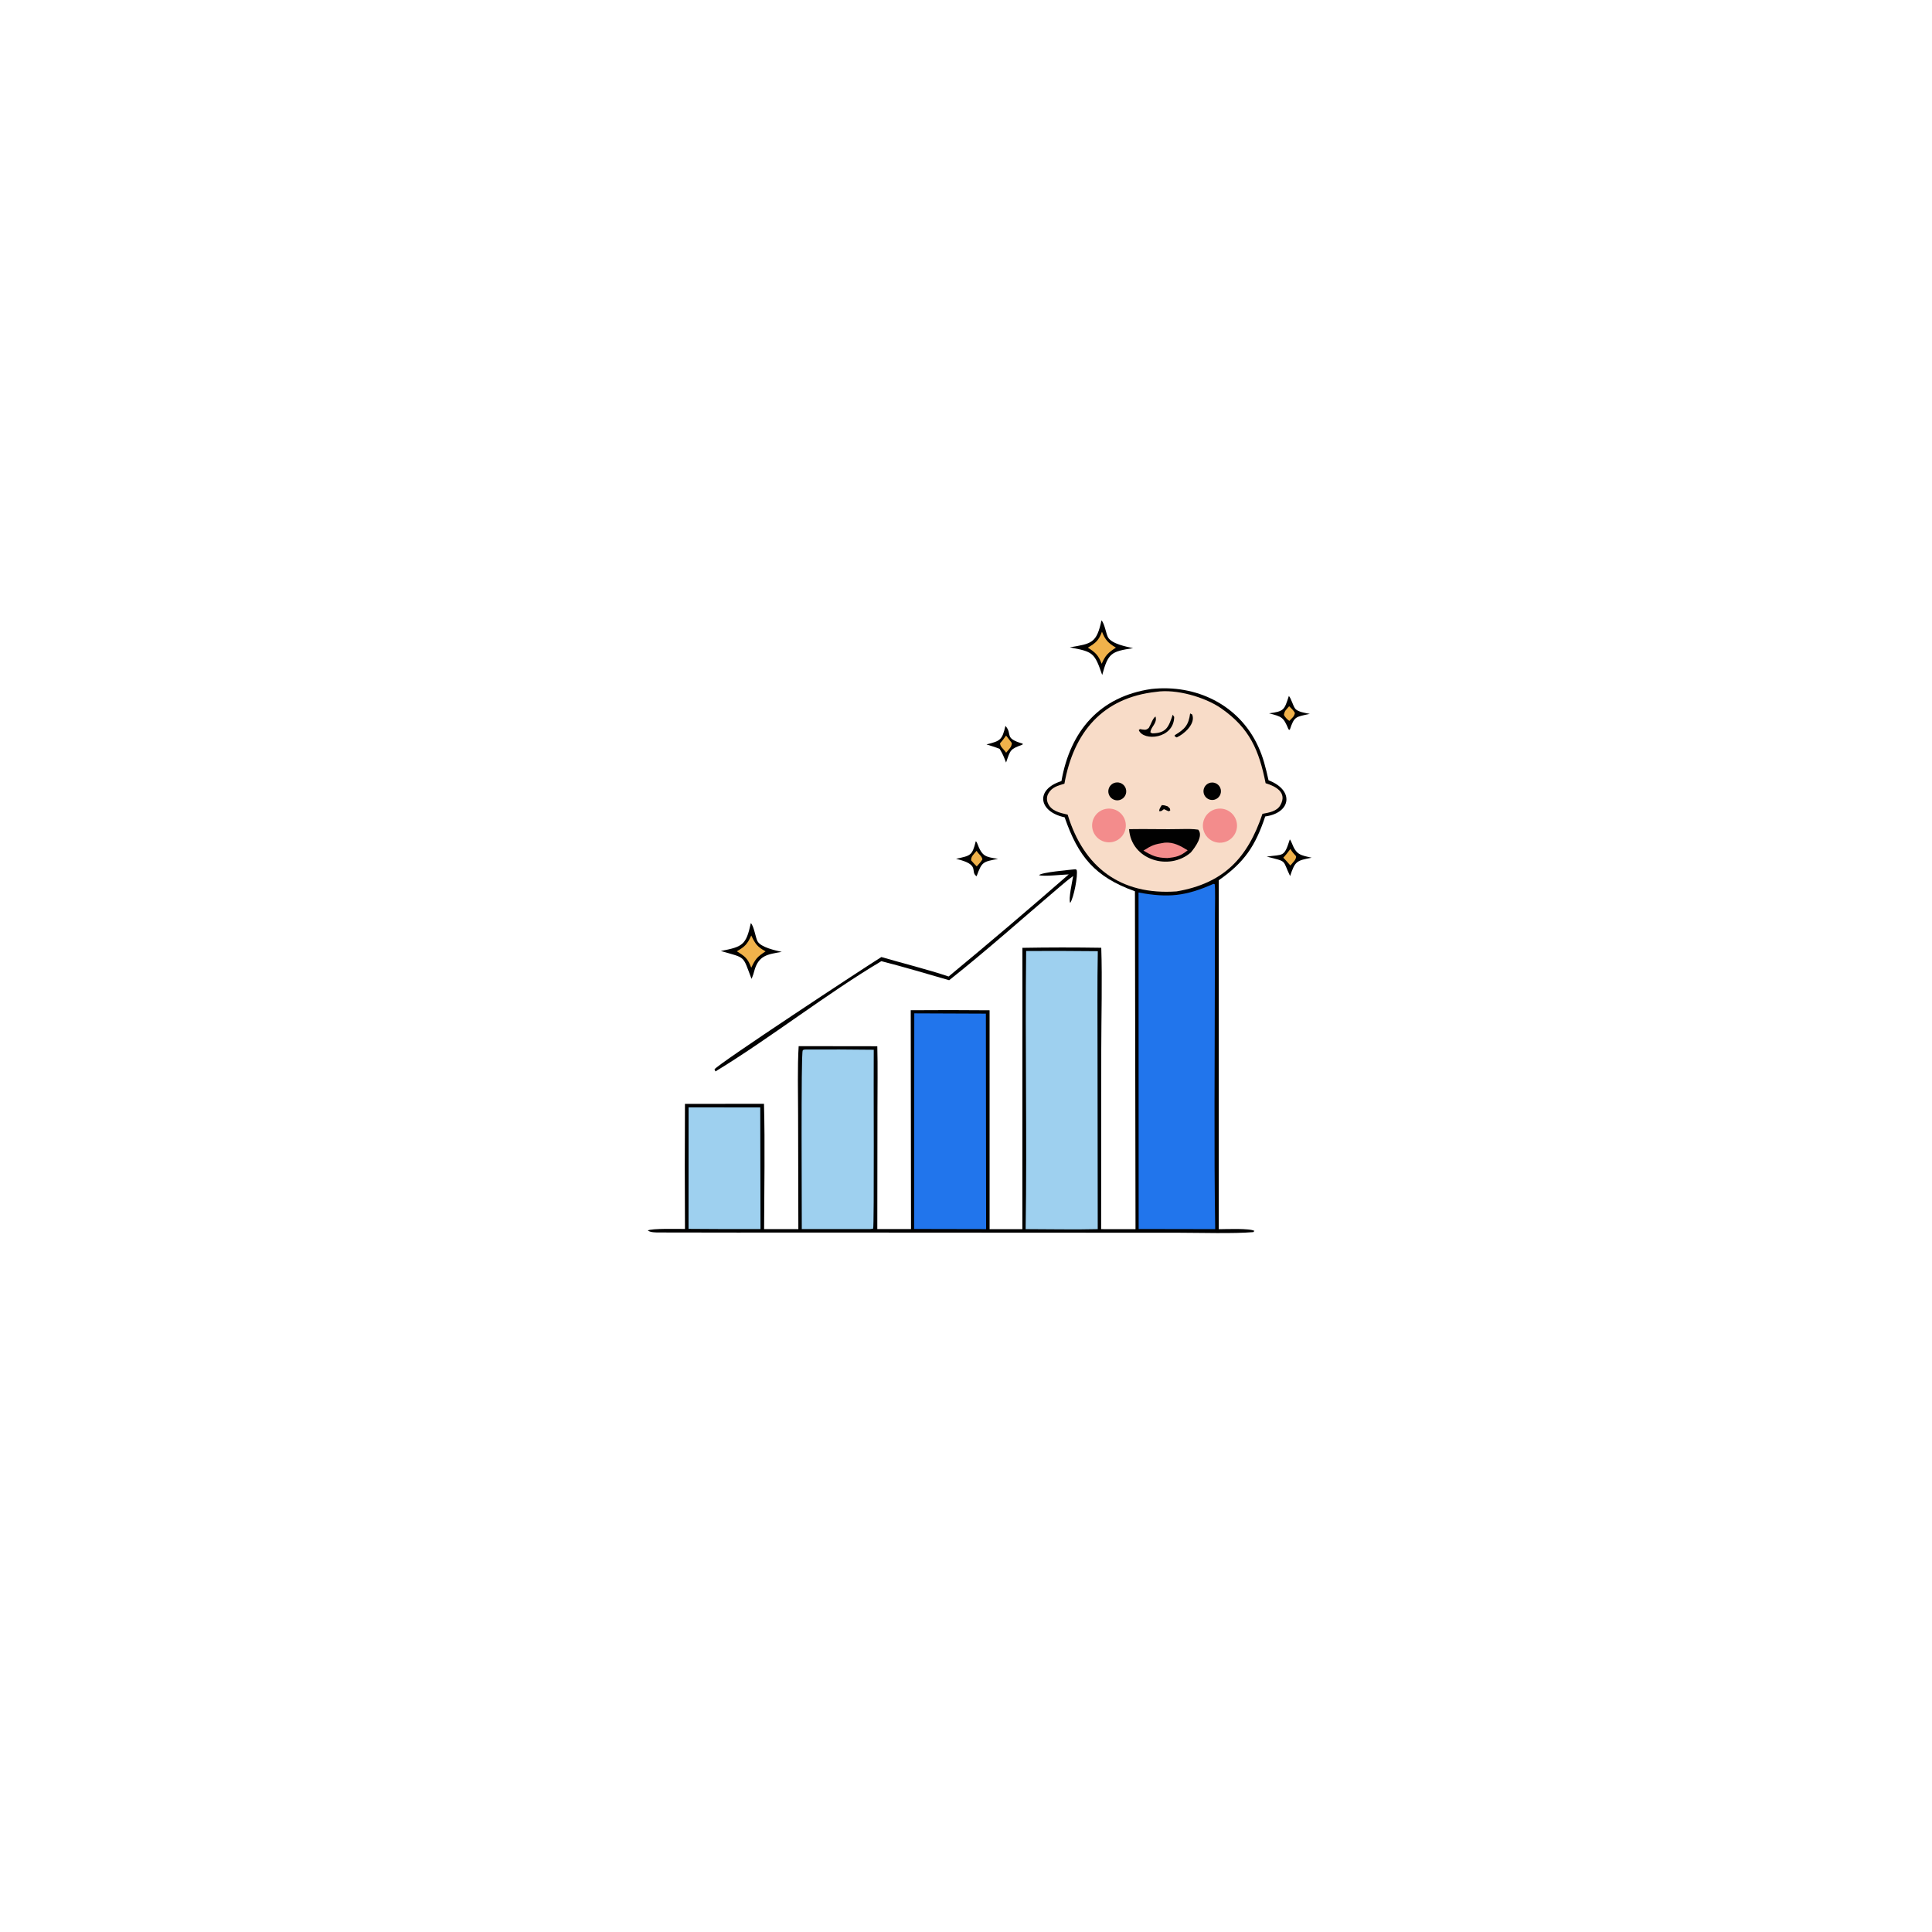
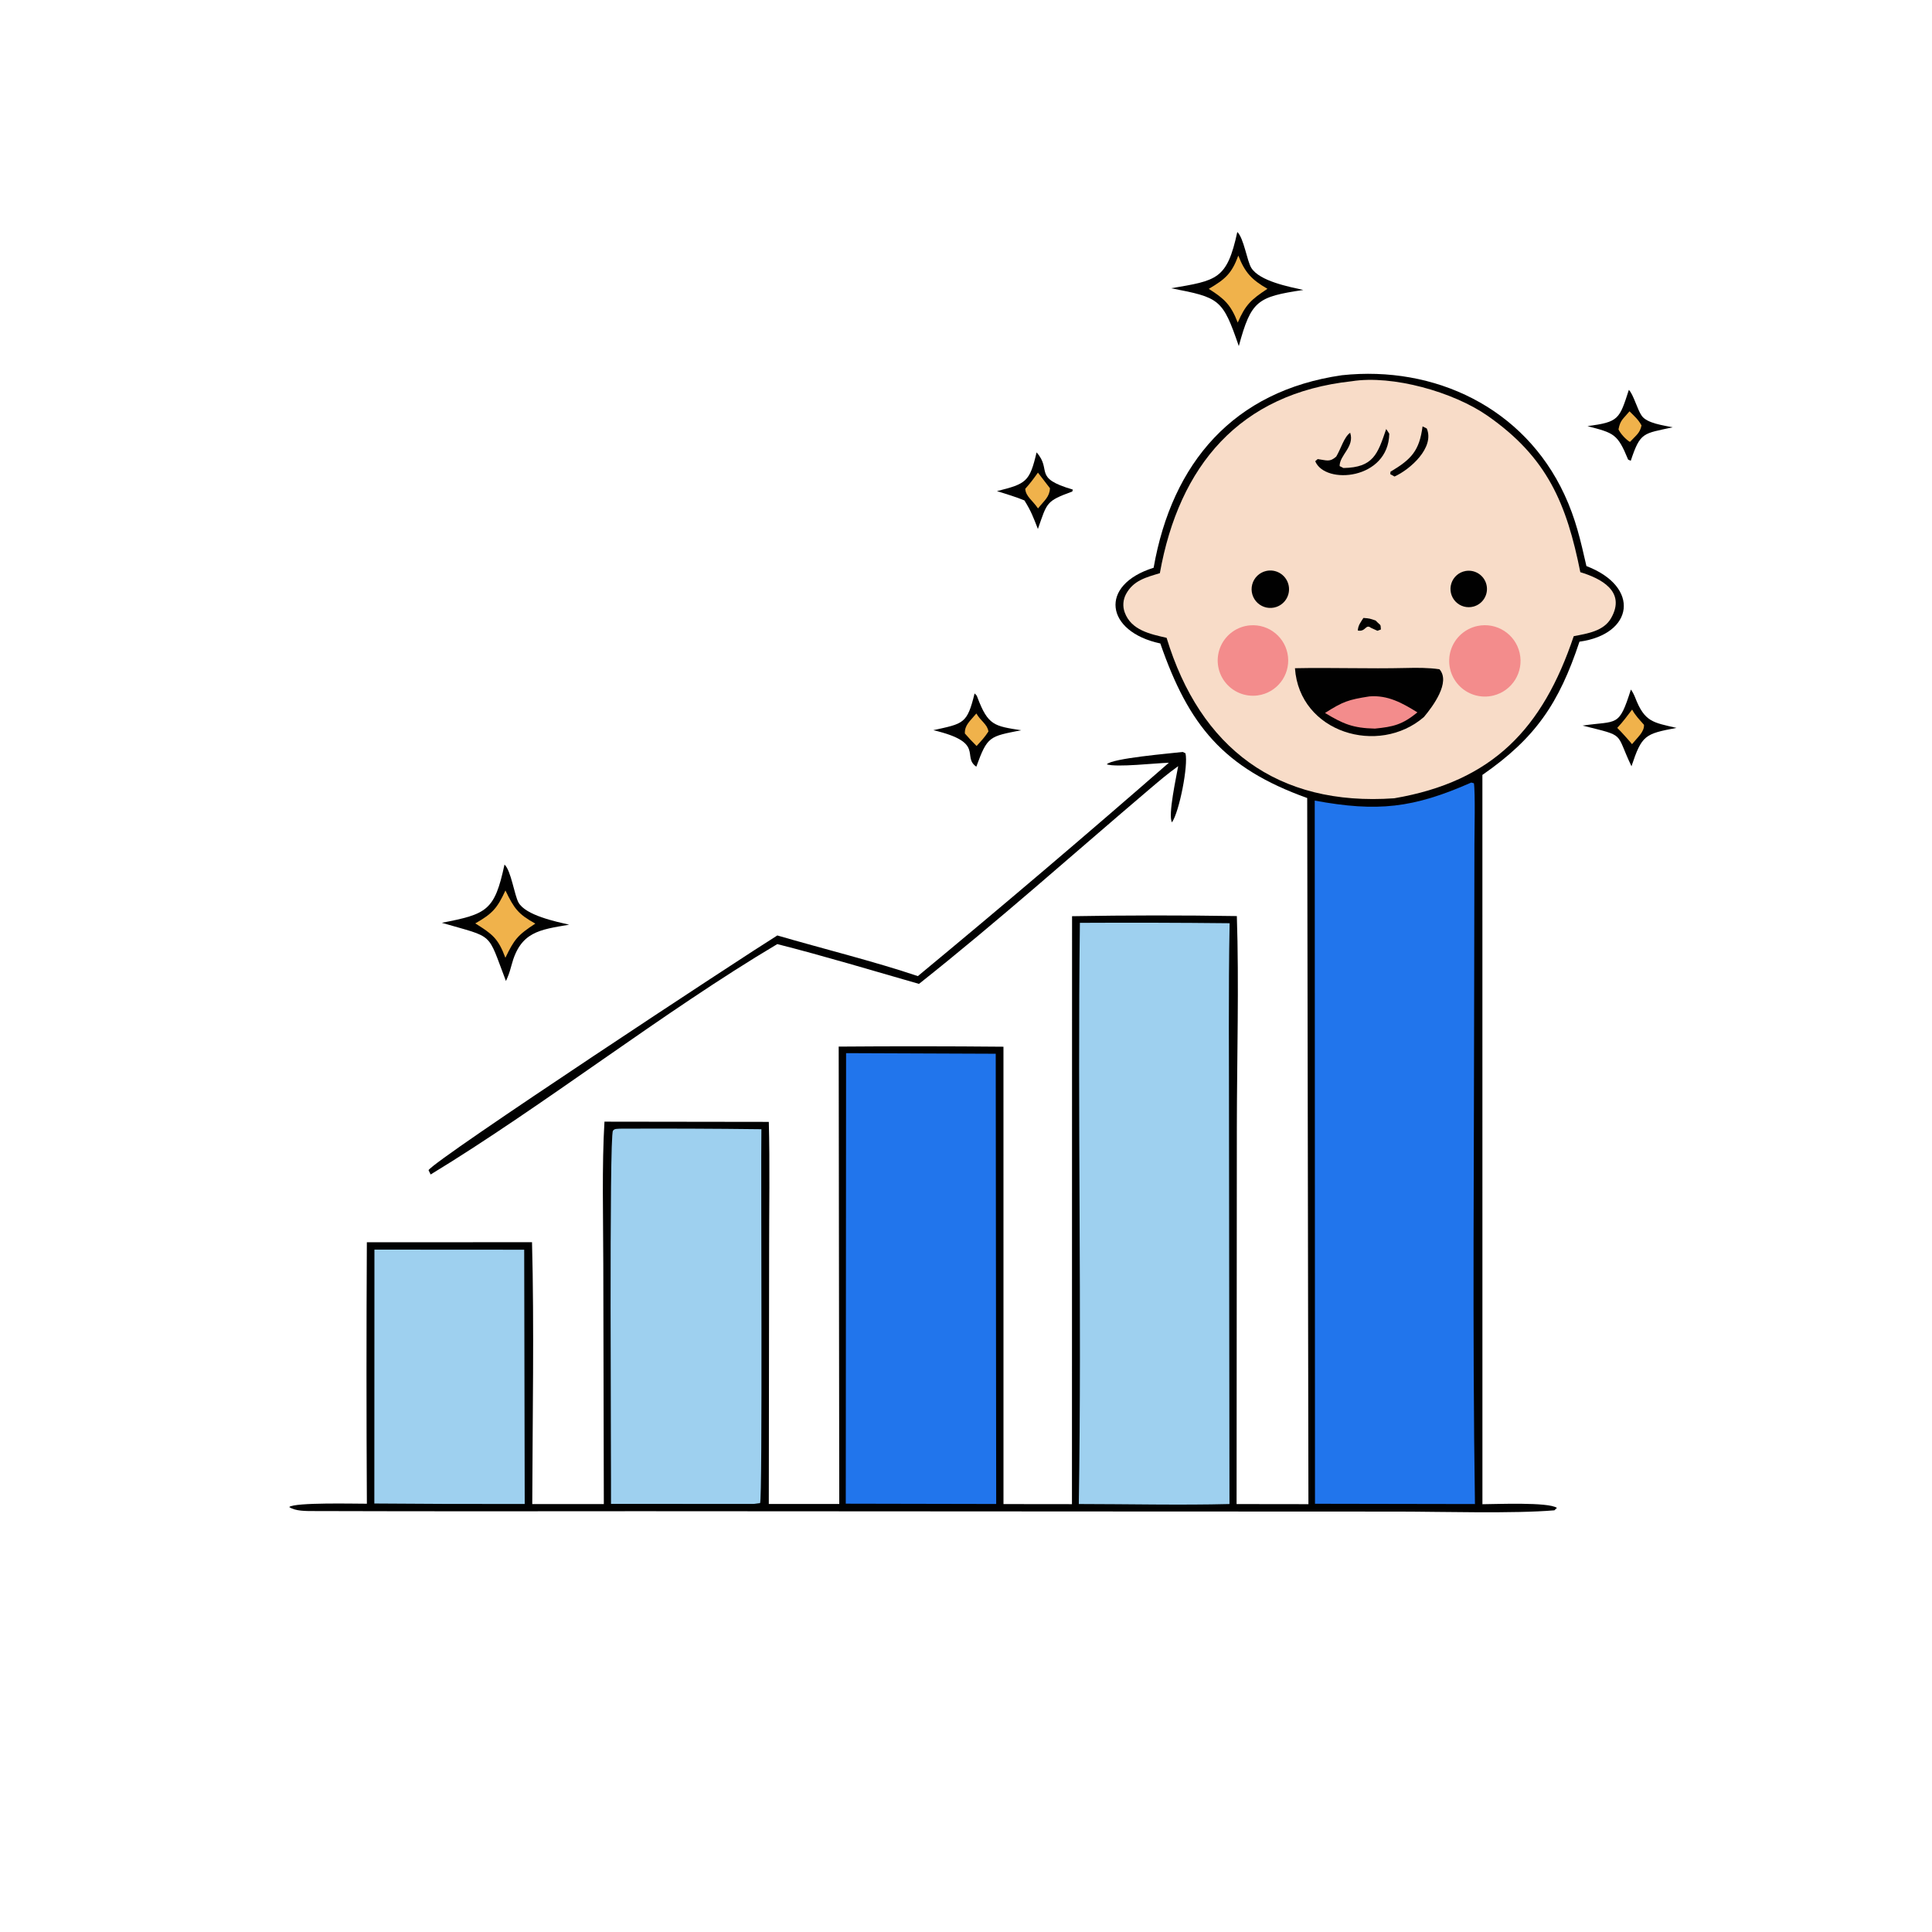
- <svg xmlns="http://www.w3.org/2000/svg" width="1024" height="1024" viewBox="0 0 1024 1024">
+ <svg xmlns="http://www.w3.org/2000/svg" width="1024" height="1024" viewBox="270 270 490 490">
  <path fill="#010101" d="M610.326 365.168C633.893 362.636 656.546 373.419 666.766 395.415C669.663 401.651 670.831 406.931 672.353 413.565C686.109 418.83 684.36 430.849 670.591 432.746C665.39 448.38 659.474 457.166 645.97 466.537L645.978 651.504C649.378 651.495 662.715 650.906 664.873 652.432L664.234 653.051C653.859 653.932 635.801 653.385 624.765 653.373L553.158 653.344L432.357 653.276C404.762 653.312 377.151 653.32 349.556 653.238C347.602 653.232 344.891 653.281 343.353 652.212C344.846 650.99 360.138 651.389 363.047 651.378C362.921 629.276 362.919 607.172 363.042 585.069L404.932 585.05C405.5 606.397 405.058 630.005 404.993 651.469L423.144 651.462L423.009 590.626C422.992 579.479 422.632 565.423 423.307 554.479L464.988 554.535C465.278 565.194 465.056 577.008 465.066 587.75L464.987 651.437L482.856 651.436L482.711 535.442C496.64 535.332 510.571 535.342 524.501 535.471L524.506 651.469L541.873 651.489L541.899 502.372C555.829 502.125 569.762 502.113 583.693 502.338C584.26 519.244 583.713 538.883 583.692 555.957L583.626 651.467L601.848 651.491L601.537 472.4C580.273 464.768 571.495 453.999 564.284 433.195C550.34 430.229 548.591 418.352 562.586 413.998C567.263 387.351 582.872 369.132 610.326 365.168Z" />
  <path fill="#F8DCC8" d="M612.819 366.692C623.195 365.043 638.619 369.423 647.224 375.411C662.489 386.035 667.333 397.815 670.808 415.118C675.941 416.673 682.504 419.943 678.612 426.775C676.732 430.075 672.622 430.675 669.136 431.351C661.29 454.725 648.615 468.183 623.625 472.46C593.962 474.578 574.371 459.683 565.875 431.769C561.768 430.822 556.893 429.857 555.245 425.302C554.69 423.768 554.821 422.07 555.604 420.639C557.479 417.192 560.73 416.412 564.165 415.374C569.03 388.164 584.36 369.783 612.819 366.692Z" />
  <path fill="#010101" d="M598.432 439.477C607.744 439.282 617.157 439.644 626.48 439.419C629.353 439.349 632.234 439.327 635.082 439.739C637.972 443.022 633.406 449.148 631.139 451.853C619.656 461.783 599.568 455.855 598.432 439.477Z" />
  <path fill="#F38C8C" d="M617.308 446.625C622.034 446.239 625.701 448.342 629.493 450.676C625.63 453.811 623.398 454.321 618.702 454.792C613.077 454.664 610.648 453.589 606.054 450.826C610.619 447.922 611.949 447.462 617.308 446.625Z" />
  <path fill="#F38C8C" d="M644.73 428.762C649.568 427.743 654.327 430.795 655.42 435.616C656.514 440.437 653.536 445.243 648.733 446.411C645.559 447.183 642.215 446.184 639.984 443.798C637.753 441.412 636.981 438.008 637.964 434.893C638.948 431.778 641.534 429.434 644.73 428.762Z" />
  <path fill="#F38C8C" d="M587.057 428.602C591.886 428.212 596.147 431.738 596.667 436.555C597.187 441.371 593.777 445.726 588.976 446.376C585.754 446.812 582.548 445.464 580.606 442.856C578.663 440.248 578.29 436.791 579.631 433.828C580.972 430.865 583.815 428.864 587.057 428.602Z" />
  <path fill="#010101" d="M591.114 414.815C593.57 414.248 596.041 415.699 596.742 418.12C597.444 420.542 596.13 423.089 593.751 423.922C592.091 424.503 590.247 424.119 588.957 422.924C587.667 421.73 587.142 419.92 587.594 418.221C588.046 416.521 589.401 415.211 591.114 414.815Z" />
  <path fill="#010101" d="M641.669 414.825C644.106 414.378 646.463 415.931 647.013 418.346C647.564 420.762 646.113 423.183 643.723 423.836C642.083 424.284 640.33 423.797 639.157 422.568C637.983 421.338 637.579 419.564 638.103 417.947C638.628 416.33 639.997 415.131 641.669 414.825Z" />
  <path fill="#010101" d="M621.572 378.806L622.352 379.998C622.142 391.666 606.067 393.052 603.571 386.975L604.199 386.434C606.5 386.739 607.24 387.279 608.9 385.8C610.172 383.643 610.843 380.915 612.435 379.744C613.601 383.325 609.748 385.38 609.759 388.209L610.731 388.699C618.354 388.565 619.41 385.146 621.572 378.806Z" />
  <path fill="#010101" d="M630.795 378.14L631.862 378.678C633.902 383.504 627.673 389.062 623.679 390.858L622.602 390.251L622.661 389.641C627.996 386.463 629.986 384.295 630.795 378.14Z" />
  <path fill="#010101" d="M615.794 426.726C617.368 426.838 617.386 426.87 618.893 427.382C620.294 428.855 620.1 428.081 620.229 429.649L619.352 429.98L617.71 429.238C616.327 428.151 616.412 430.337 614.365 429.909C614.472 428.557 615.066 427.879 615.794 426.726Z" />
  <path fill="#2175EC" d="M643.144 468.473L643.817 468.651C644.182 470.792 643.96 481.212 643.95 484.236L643.891 518.2C643.868 562.203 643.421 607.548 644.082 651.462L603.513 651.389L603.446 473.05C619.335 475.978 628.416 474.98 643.144 468.473Z" />
  <path fill="#9ED0EF" d="M543.885 504.052C556.544 503.985 569.203 504.018 581.861 504.153C581.519 521.467 581.732 539.648 581.708 556.999L581.823 651.457C569.596 651.774 555.952 651.463 543.611 651.455C544.384 602.604 543.272 553.029 543.885 504.052Z" />
  <path fill="#2175EC" d="M484.588 537.103L522.539 537.254L522.657 651.446L484.506 651.368L484.588 537.103Z" />
  <path fill="#9ED0EF" d="M427.202 556.259C439.171 556.203 451.14 556.249 463.108 556.396C462.943 566.451 463.43 649.963 462.771 651.22L461.125 651.431L424.963 651.414C425.031 643.184 424.461 558.332 425.456 556.789C425.844 556.188 426.555 556.336 427.202 556.259Z" />
  <path fill="#9ED0EF" d="M364.965 586.931L402.949 586.955L403.08 651.438C390.366 651.471 377.652 651.433 364.938 651.324L364.965 586.931Z" />
  <path fill="#010101" d="M569.967 460.713L570.662 461.046C571.415 464.062 569.116 475.844 567.239 478.566C566.174 476.784 568.372 466.912 568.813 464.32C566.225 466.163 564.093 467.983 561.679 470.032C542.231 486.552 523.075 503.695 503.074 519.536C491.283 516.153 478.989 512.454 467.139 509.444C438.122 526.685 407.93 550.425 379.221 567.878L378.687 566.782C380.336 564.023 458.805 512.42 467.147 507.253C478.307 510.515 492.043 513.921 502.789 517.565C524.247 499.809 545.47 481.769 566.451 463.452C563.077 463.541 553.201 464.677 550.705 463.854C552.037 462.314 566.69 461.104 569.967 460.713Z" />
  <path fill="#010101" d="M397.952 489.271C399.608 490.761 400.464 497.044 401.507 498.904C403.34 502.173 411.07 503.757 414.351 504.524C406.849 505.809 401.964 506.283 399.726 514.815C399.45 515.871 399.143 516.898 398.715 517.902L398.32 518.81C393.455 506.142 395.573 507.985 382.059 504.047C393.51 501.815 395.44 501.003 397.952 489.271Z" />
  <path fill="#F0B24B" d="M398.191 495.844C400.381 500.397 401.417 501.854 405.773 504.247C401.277 507.169 400.412 508.282 398.178 512.913C396.324 507.932 394.833 506.894 390.542 504.193C394.908 501.709 396.107 500.346 398.191 495.844Z" />
  <path fill="#010101" d="M583.811 328.832C585.478 330.441 586.269 336.175 587.354 337.931C589.454 341.328 597.035 342.754 600.549 343.541C588.871 345.289 587.331 346.225 584.189 357.775C580.078 345.8 579.339 345.48 567.016 343.109C578.661 341.127 581.185 340.939 583.811 328.832Z" />
  <path fill="#F0B24B" d="M584.066 334.821C585.734 339.104 587.465 340.957 591.457 343.247C587.286 346.003 585.89 347.278 583.919 351.816C582.174 347.313 580.588 345.804 576.573 343.262C580.77 340.791 582.394 339.377 584.066 334.821Z" />
  <path fill="#010101" d="M683.633 444.889C684 445.322 684.502 446.358 684.711 446.903C687.113 453.151 689.249 453.223 695.197 454.612C687.164 456.121 686.402 456.469 683.783 464.341C679.555 455.549 682.546 456.835 671.38 454.025C680.296 452.725 680.553 454.562 683.633 444.889Z" />
  <path fill="#F0B24B" d="M683.943 449.961C684.756 451.473 685.821 452.536 686.954 453.827C687.063 455.621 685.329 456.997 683.9 458.759C684.162 458.921 680.98 455.341 680.169 454.609C681.583 453.127 682.7 451.585 683.943 449.961Z" />
  <path fill="#010101" d="M532.903 384.732C536.941 389.291 531.791 391.172 542.085 394.163L541.962 394.657C535.27 397.125 535.615 397.388 533.236 404.16C532.04 401.107 531.552 399.719 529.821 396.923C527.8 396.057 525.004 395.247 522.858 394.558C530.276 392.697 531.138 392.229 532.903 384.732Z" />
  <path fill="#F0B24B" d="M533.243 389.867L536.294 393.83C536.204 396.028 534.889 396.904 533.266 398.949C531.841 396.861 530.151 395.907 530.03 393.973C531.374 392.464 532.067 391.522 533.243 389.867Z" />
  <path fill="#010101" d="M517.178 445.87C517.653 446.346 517.666 446.25 517.878 446.816C520.584 454.04 522.194 454.138 528.993 455.21C520.931 456.799 520.454 456.659 517.616 464.452C513.831 461.841 520.023 458.317 506.715 455.192C514.388 453.493 515.282 453.627 517.178 445.87Z" />
  <path fill="#F0B24B" d="M517.624 450.954C518.838 453.01 520.392 453.649 520.69 455.519C519.728 457.021 518.865 457.898 517.684 459.205C516.547 458.073 515.768 457.237 514.711 456.029C514.64 453.866 516.01 452.921 517.624 450.954Z" />
  <path fill="#010101" d="M683.117 368.879C684.323 370.103 685.267 373.945 686.419 375.508C687.791 377.369 691.862 377.88 694.233 378.372C686.738 380.024 686.039 379.532 683.597 386.864L682.929 386.561C680.238 379.995 679.349 379.838 672.626 378.08C680.57 377.016 680.7 376.35 683.117 368.879Z" />
  <path fill="#F0B24B" d="M683.28 374.322C684.514 375.554 685.483 376.361 686.33 377.895C685.918 379.884 684.932 380.403 683.396 382.081C682.445 381.578 680.978 379.985 680.488 378.906C680.943 376.51 681.596 376.356 683.28 374.322Z" />
</svg>
